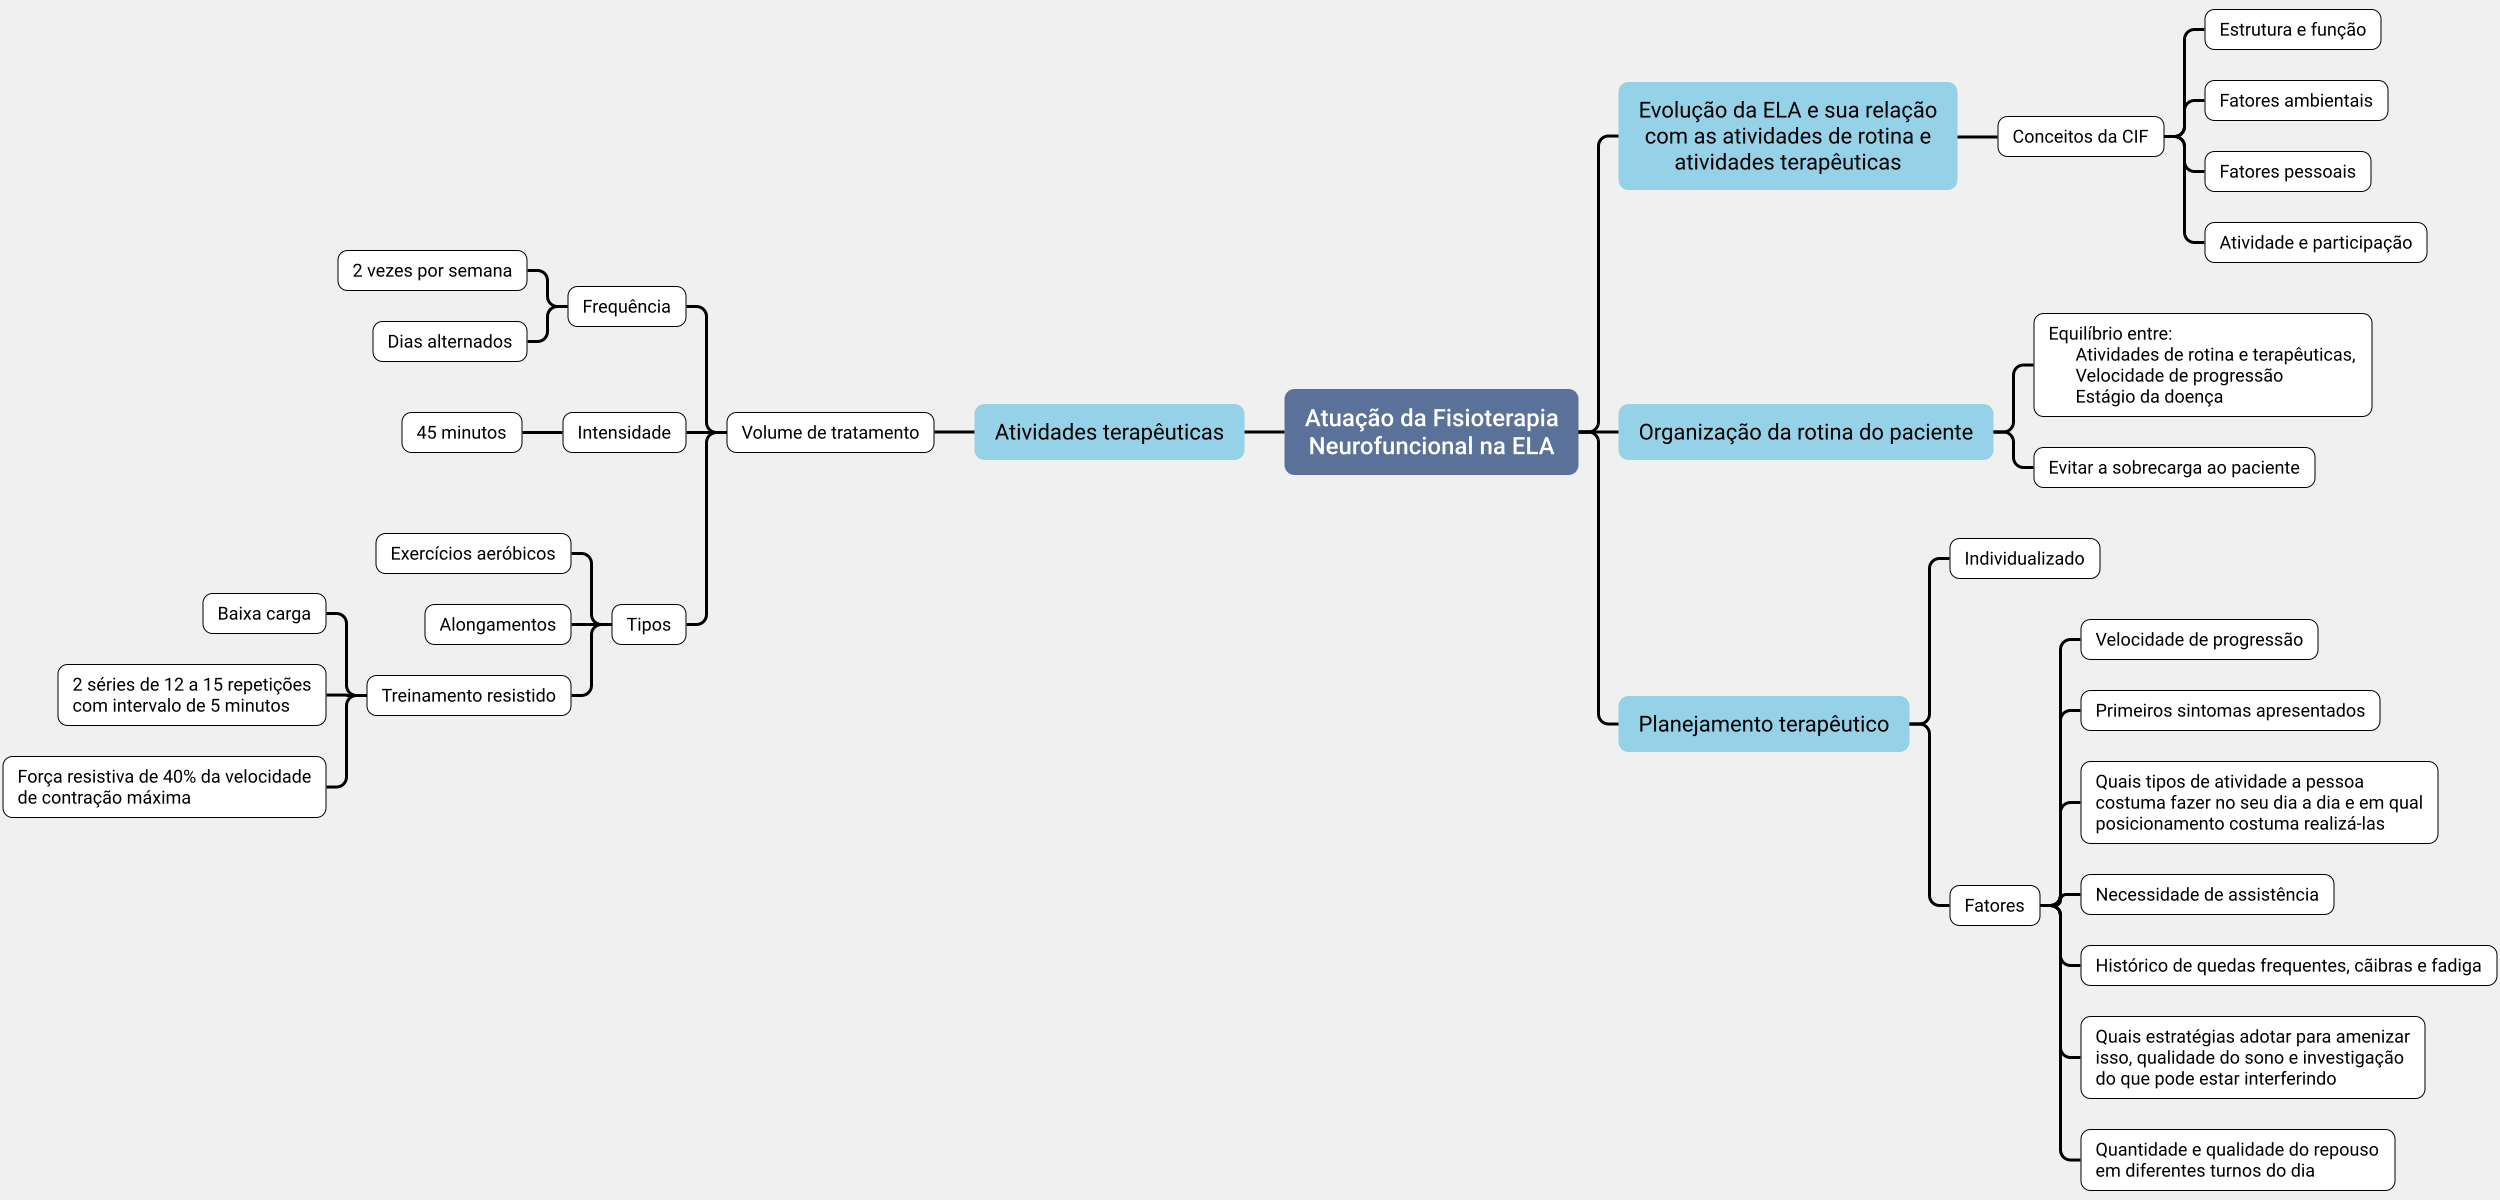
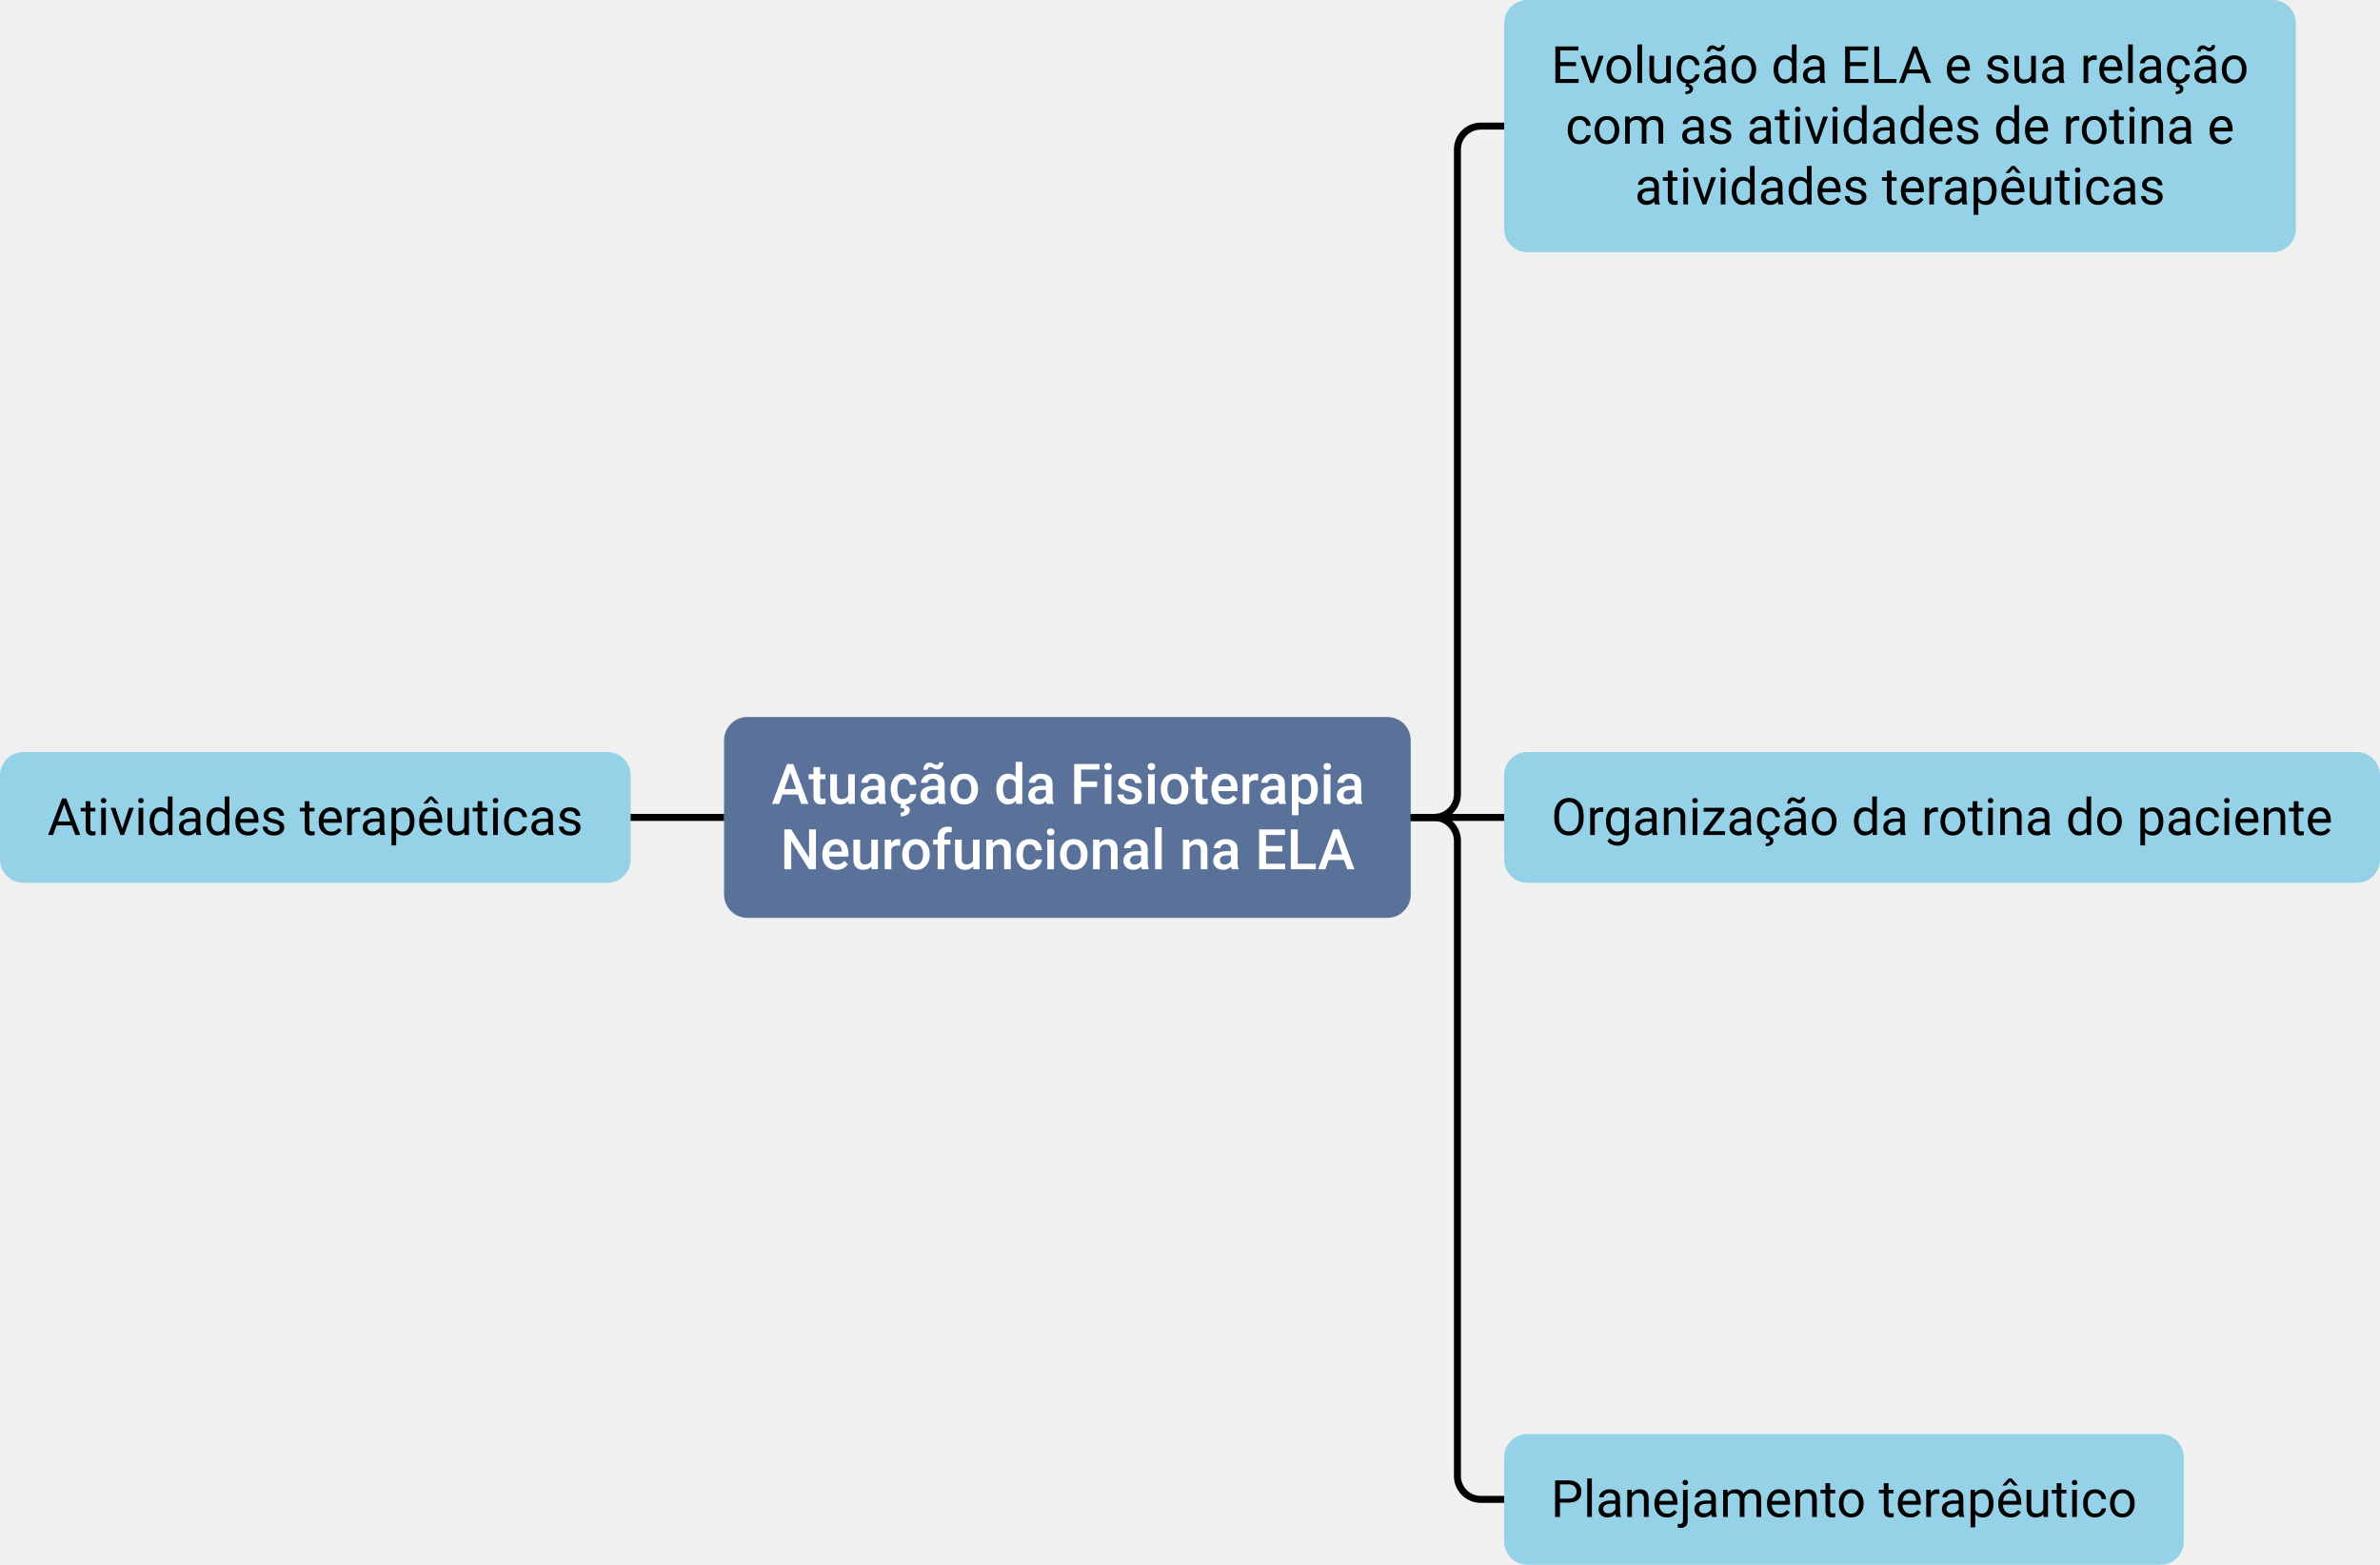
- <svg xmlns="http://www.w3.org/2000/svg" width="2500" height="1200" viewBox="0 0 2500 1200" fill="none" version="1.1" id="svg310">
-   <defs id="defs314" />
-   <g id="botao-organizacao">
-     <rect x="1618.5" y="404" width="375" height="56" rx="10" fill="#96d2e7" id="rect14" />
-     <text fill="#000000" xml:space="preserve" style="white-space:pre" font-family="Roboto" font-size="22px" letter-spacing="0em" id="text18" x="-47.5" y="-154">
-       <tspan x="1638.68" y="439.52" id="tspan16">Organização da rotina do paciente</tspan>
+ <svg xmlns="http://www.w3.org/2000/svg" width="1019" height="670" fill="none" version="1.1" viewBox="0 0 1019 670">
+   <g id="botao-organizacao" transform="translate(-974.5,-82)">
+     <rect x="1618.5" y="404" width="375" height="56" rx="10" fill="#96d2e7" />
+     <text x="-47.5" y="-154" fill="#000000" font-family="Roboto" font-size="22px" letter-spacing="0em" style="white-space:pre" xml:space="preserve">
+       <tspan x="1638.68" y="439.52">Organização da rotina do paciente</tspan>
    </text>
  </g>
-   <g id="botao-atividades">
-     <rect x="974.5" y="404" width="270" height="56" rx="10" fill="#96d2e7" id="rect20" />
-     <text fill="#000000" xml:space="preserve" style="white-space:pre" font-family="Roboto" font-size="22px" letter-spacing="0em" id="text24" x="-47.5" y="-154">
-       <tspan x="994.79" y="439.52" id="tspan22">Atividades terapêuticas</tspan>
+   <g id="botao-atividades" transform="translate(-974.5,-82)">
+     <rect x="974.5" y="404" width="270" height="56" rx="10" fill="#96d2e7" />
+     <text x="-47.5" y="-154" fill="#000000" font-family="Roboto" font-size="22px" letter-spacing="0em" style="white-space:pre" xml:space="preserve">
+       <tspan x="994.79" y="439.52">Atividades terapêuticas</tspan>
    </text>
  </g>
-   <g id="botao-planejamento">
-     <rect x="1618.5" y="696" width="291" height="56" rx="10" fill="#96d2e7" id="rect202" />
-     <text fill="#000000" xml:space="preserve" style="white-space:pre" font-family="Roboto" font-size="22px" letter-spacing="0em" id="text206" x="-47.5" y="-154">
-       <tspan x="1638.51" y="731.52" id="tspan204">Planejamento terapêutico</tspan>
+   <g id="botao-planejamento" transform="translate(-974.5,-82)">
+     <rect x="1618.5" y="696" width="291" height="56" rx="10" fill="#96d2e7" />
+     <text x="-47.5" y="-154" fill="#000000" font-family="Roboto" font-size="22px" letter-spacing="0em" style="white-space:pre" xml:space="preserve">
+       <tspan x="1638.51" y="731.52">Planejamento terapêutico</tspan>
    </text>
  </g>
-   <g id="botao-evolucao">
-     <rect x="1618.5" y="82" width="339" height="108" rx="10" fill="#96d2e7" id="rect208" />
-     <text fill="#000000" xml:space="preserve" style="white-space:pre" font-family="Roboto" font-size="22px" letter-spacing="0em" id="text216" x="-47.5" y="-154">
-       <tspan x="1638.62" y="117.52" id="tspan210">Evolução da ELA e sua relação </tspan>
-       <tspan x="1644.73" y="143.52" id="tspan212">com as atividades de rotina e </tspan>
-       <tspan x="1674.39" y="169.52" id="tspan214">atividades terapêuticas</tspan>
+   <g id="botao-evolucao" transform="translate(-974.5,-82)">
+     <rect x="1618.5" y="82" width="339" height="108" rx="10" fill="#96d2e7" />
+     <text x="-47.5" y="-154" fill="#000000" font-family="Roboto" font-size="22px" letter-spacing="0em" style="white-space:pre" xml:space="preserve">
+       <tspan x="1638.62" y="117.52">Evolução da ELA e sua relação </tspan>
+       <tspan x="1644.73" y="143.52">com as atividades de rotina e </tspan>
+       <tspan x="1674.39" y="169.52">atividades terapêuticas</tspan>
    </text>
  </g>
-   <g id="botao-organizacao-conteudo">
-     <rect x="2034" y="447.5" width="281" height="40" rx="9.5" fill="#ffffff" stroke="#000000" id="rect226" />
-     <text fill="#000000" xml:space="preserve" style="white-space:pre" font-family="Roboto" font-size="18px" letter-spacing="0em" id="text230" x="-47.5" y="-154">
-       <tspan x="2048.5" y="473.652" id="tspan228">Evitar a sobrecarga ao paciente</tspan>
+   <g id="titulo" transform="translate(-974.5,-82)">
+     <rect x="1284.5" y="389" width="294" height="86" rx="10" fill="#5a729a" />
+     <text x="-47.5" y="-154" fill="#ffffff" font-family="Roboto" font-size="24px" font-weight="500" letter-spacing="0em" style="white-space:pre" xml:space="preserve">
+       <tspan x="1304.83" y="426.203">Atuação da Fisioterapia </tspan>
+       <tspan x="1308.56" y="454.203">Neurofuncional na ELA</tspan>
    </text>
-     <rect x="2034" y="313.5" width="338" height="103" rx="9.5" fill="#ffffff" stroke="#000000" id="rect232" />
-     <text fill="#000000" xml:space="preserve" style="white-space:pre" font-family="Roboto" font-size="18px" letter-spacing="0em" id="text242" x="-47.5" y="-154">
-       <tspan x="2048.5" y="339.652" id="tspan234">Equilíbrio entre:
- </tspan>
-       <tspan x="2075.5" y="360.652" id="tspan236">Atividades de rotina e terapêuticas,
- </tspan>
-       <tspan x="2075.5" y="381.652" id="tspan238">Velocidade de progressão
- </tspan>
-       <tspan x="2075.5" y="402.652" id="tspan240">Estágio da doença</tspan>
-     </text>
-     <path d="m 1993.5,433.5 h 10 v -3 h -10 z M 2015,422 v -47 h -3 v 47 z m 8.5,-55.5 h 10 v -3 h -10 z m -8.5,8.5 c 0,-4.694 3.81,-8.5 8.5,-8.5 v -3 c -6.35,0 -11.5,5.149 -11.5,11.5 z m -11.5,58.5 c 6.35,0 11.5,-5.149 11.5,-11.5 h -3 c 0,4.694 -3.81,8.5 -8.5,8.5 z" fill="#000000" id="path252" />
-     <path d="m 1993.5,433.5 h 10 v -3 h -10 z m 18.5,8.5 v 15.5 h 3 V 442 Z m 11.5,27 h 10 v -3 h -10 z M 2012,457.5 c 0,6.351 5.15,11.5 11.5,11.5 v -3 c -4.69,0 -8.5,-3.806 -8.5,-8.5 z m -8.5,-24 c 4.69,0 8.5,3.806 8.5,8.5 h 3 c 0,-6.351 -5.15,-11.5 -11.5,-11.5 z" fill="#000000" id="path254" />
-   </g>
-   <g id="botao-planejamento-conteudo">
-     <rect x="1950" y="538.5" width="150" height="40" rx="9.5" fill="#ffffff" stroke="#000000" id="rect32" />
-     <text fill="#000000" xml:space="preserve" style="white-space:pre" font-family="Roboto" font-size="18px" letter-spacing="0em" id="text36" x="-47.5" y="-154">
-       <tspan x="1964.5" y="564.652" id="tspan34">Individualizado</tspan>
-     </text>
-     <rect x="1950" y="885.5" width="90" height="40" rx="9.5" fill="#ffffff" stroke="#000000" id="rect50" />
-     <text fill="#000000" xml:space="preserve" style="white-space:pre" font-family="Roboto" font-size="18px" letter-spacing="0em" id="text54" x="-47.5" y="-154">
-       <tspan x="1964.5" y="911.65" id="tspan52">Fatores</tspan>
-     </text>
-     <rect x="2081" y="619.5" width="237" height="40" rx="9.5" fill="#ffffff" stroke="#000000" id="rect122" />
-     <text fill="#000000" xml:space="preserve" style="white-space:pre" font-family="Roboto" font-size="18px" letter-spacing="0em" id="text126" x="-47.5" y="-154">
-       <tspan x="2095.5" y="645.652" id="tspan124">Velocidade de progressão</tspan>
-     </text>
-     <rect x="2081" y="690.5" width="299" height="40" rx="9.5" fill="#ffffff" stroke="#000000" id="rect128" />
-     <text fill="#000000" xml:space="preserve" style="white-space:pre" font-family="Roboto" font-size="18px" letter-spacing="0em" id="text132" x="-47.5" y="-154">
-       <tspan x="2095.5" y="716.652" id="tspan130">Primeiros sintomas apresentados</tspan>
-     </text>
-     <rect x="2081" y="761.5" width="357" height="82" rx="9.5" fill="#ffffff" stroke="#000000" id="rect134" />
-     <text fill="#000000" xml:space="preserve" style="white-space:pre" font-family="Roboto" font-size="18px" letter-spacing="0em" id="text142" x="-47.5" y="-154">
-       <tspan x="2095.5" y="787.652" id="tspan136">Quais tipos de atividade a pessoa </tspan>
-       <tspan x="2095.5" y="808.652" id="tspan138">costuma fazer no seu dia a dia e em qual </tspan>
-       <tspan x="2095.5" y="829.652" id="tspan140">posicionamento costuma realizá-las</tspan>
-     </text>
-     <rect x="2081" y="1016.5" width="344" height="82" rx="9.5" fill="#ffffff" stroke="#000000" id="rect144" />
-     <text fill="#000000" xml:space="preserve" style="white-space:pre" font-family="Roboto" font-size="18px" letter-spacing="0em" id="text152" x="-47.5" y="-154">
-       <tspan x="2095.5" y="1042.65" id="tspan146">Quais estratégias adotar para amenizar </tspan>
-       <tspan x="2095.5" y="1063.65" id="tspan148">isso, qualidade do sono e investigação </tspan>
-       <tspan x="2095.5" y="1084.65" id="tspan150">do que pode estar interferindo</tspan>
-     </text>
-     <rect x="2081" y="1129.5" width="314" height="61" rx="9.5" fill="#ffffff" stroke="#000000" id="rect154" />
-     <text fill="#000000" xml:space="preserve" style="white-space:pre" font-family="Roboto" font-size="18px" letter-spacing="0em" id="text160" x="-47.5" y="-154">
-       <tspan x="2095.5" y="1155.65" id="tspan156">Quantidade e qualidade do repouso </tspan>
-       <tspan x="2095.5" y="1176.65" id="tspan158">em diferentes turnos do dia</tspan>
-     </text>
-     <rect x="2081" y="945.5" width="416" height="40" rx="9.5" fill="#ffffff" stroke="#000000" id="rect184" />
-     <text fill="#000000" xml:space="preserve" style="white-space:pre" font-family="Roboto" font-size="18px" letter-spacing="0em" id="text188" x="-47.5" y="-154">
-       <tspan x="2095.5" y="971.65" id="tspan186">Histórico de quedas frequentes, cãibras e fadiga</tspan>
-     </text>
-     <rect x="2081" y="874.5" width="253" height="40" rx="9.5" fill="#ffffff" stroke="#000000" id="rect190" />
-     <text fill="#000000" xml:space="preserve" style="white-space:pre" font-family="Roboto" font-size="18px" letter-spacing="0em" id="text194" x="-47.5" y="-154">
-       <tspan x="2095.5" y="900.65" id="tspan192">Necessidade de assistência</tspan>
-     </text>
-     <path d="m 1909.5,725.5 h 10 v -3 h -10 z M 1931,714 V 568.5 h -3 V 714 Z m 8.5,-154 h 10 v -3 h -10 z m -8.5,8.5 c 0,-4.694 3.81,-8.5 8.5,-8.5 v -3 c -6.35,0 -11.5,5.149 -11.5,11.5 z m -11.5,157 c 6.35,0 11.5,-5.149 11.5,-11.5 h -3 c 0,4.694 -3.81,8.5 -8.5,8.5 z" fill="#000000" id="path256" />
-     <path d="m 1909.5,725.5 h 10 v -3 h -10 z m 18.5,8.5 v 161.5 h 3 V 734 Z m 11.5,173 h 10 v -3 h -10 z M 1928,895.5 c 0,6.35 5.15,11.5 11.5,11.5 v -3 c -4.69,0 -8.5,-3.81 -8.5,-8.5 z m -8.5,-170 c 4.69,0 8.5,3.806 8.5,8.5 h 3 c 0,-6.351 -5.15,-11.5 -11.5,-11.5 z" fill="#000000" id="path258" />
-     <path d="m 2040.5,907 h 10 v -3 h -10 z m 21.5,-11.5 v -246 h -3 v 246 z m 8.5,-254.5 h 10 v -3 h -10 z m -8.5,8.5 c 0,-4.694 3.81,-8.5 8.5,-8.5 v -3 c -6.35,0 -11.5,5.149 -11.5,11.5 z M 2050.5,907 c 6.35,0 11.5,-5.15 11.5,-11.5 h -3 c 0,4.69 -3.81,8.5 -8.5,8.5 z" fill="#000000" id="path260" />
-     <path d="m 2040.5,907 h 10 v -3 h -10 z m 21.5,-11.5 v -175 h -3 v 175 z m 8.5,-183.5 h 10 v -3 h -10 z m -8.5,8.5 c 0,-4.694 3.81,-8.5 8.5,-8.5 v -3 c -6.35,0 -11.5,5.149 -11.5,11.5 z M 2050.5,907 c 6.35,0 11.5,-5.15 11.5,-11.5 h -3 c 0,4.69 -3.81,8.5 -8.5,8.5 z" fill="#000000" id="path262" />
-     <path d="m 2040.5,907 h 10 v -3 h -10 z m 21.5,-11.5 v -83 h -3 v 83 z m 8.5,-91.5 h 10 v -3 h -10 z m -8.5,8.5 c 0,-4.694 3.81,-8.5 8.5,-8.5 v -3 c -6.35,0 -11.5,5.149 -11.5,11.5 z m -11.5,94.5 c 6.35,0 11.5,-5.15 11.5,-11.5 h -3 c 0,4.69 -3.81,8.5 -8.5,8.5 z" fill="#000000" id="path264" />
-     <path d="m 2040.5,907 h 14.5 v -3 h -14.5 z m 25.5,-11 h 14.5 v -3 H 2066 Z m -4,4 c 0,-2.21 1.79,-4 4,-4 v -3 c -3.87,0 -7,3.13 -7,7 z m -7,7 c 3.87,0 7,-3.13 7,-7 h -3 c 0,2.21 -1.79,4 -4,4 z" fill="#000000" id="path266" />
-     <path d="m 2040.5,907 h 10 v -3 h -10 z m 18.5,8.5 v 40 h 3 v -40 z m 11.5,51.5 h 10 v -3 h -10 z M 2059,955.5 c 0,6.35 5.15,11.5 11.5,11.5 v -3 c -4.69,0 -8.5,-3.81 -8.5,-8.5 z m -8.5,-48.5 c 4.69,0 8.5,3.81 8.5,8.5 h 3 c 0,-6.35 -5.15,-11.5 -11.5,-11.5 z" fill="#000000" id="path268" />
-     <path d="m 2040.5,907 h 10 v -3 h -10 z m 18.5,8.5 v 132 h 3 v -132 z m 11.5,143.5 h 10 v -3 h -10 z m -11.5,-11.5 c 0,6.35 5.15,11.5 11.5,11.5 v -3 c -4.69,0 -8.5,-3.81 -8.5,-8.5 z M 2050.5,907 c 4.69,0 8.5,3.81 8.5,8.5 h 3 c 0,-6.35 -5.15,-11.5 -11.5,-11.5 z" fill="#000000" id="path270" />
-     <path d="m 2040.5,907 h 10 v -3 h -10 z m 18.5,8.5 V 1150 h 3 V 915.5 Z m 11.5,246 h 10 v -3 h -10 z M 2059,1150 c 0,6.35 5.15,11.5 11.5,11.5 v -3 c -4.69,0 -8.5,-3.81 -8.5,-8.5 z m -8.5,-243 c 4.69,0 8.5,3.81 8.5,8.5 h 3 c 0,-6.35 -5.15,-11.5 -11.5,-11.5 z" fill="#000000" id="path272" />
-   </g>
-   <g id="titulo">
-     <rect x="1284.5" y="389" width="294" height="86" rx="10" fill="#5a729a" id="rect218" />
-     <text fill="#ffffff" xml:space="preserve" style="white-space:pre" font-family="Roboto" font-size="24px" font-weight="500" letter-spacing="0em" id="text224" x="-47.5" y="-154">
-       <tspan x="1304.83" y="426.203" id="tspan220">Atuação da Fisioterapia </tspan>
-       <tspan x="1308.56" y="454.203" id="tspan222">Neurofuncional na ELA</tspan>
-     </text>
-     <path d="m 1578.5,433.5 h 40 v -3 h -40 z" fill="#000000" id="path274" />
-     <path d="m 1578.5,433.5 h 10 v -3 h -10 z M 1600,422 V 146 h -3 v 276 z m 8.5,-284.5 h 10 v -3 h -10 z m -8.5,8.5 c 0,-4.694 3.81,-8.5 8.5,-8.5 v -3 c -6.35,0 -11.5,5.149 -11.5,11.5 z m -11.5,287.5 c 6.35,0 11.5,-5.149 11.5,-11.5 h -3 c 0,4.694 -3.81,8.5 -8.5,8.5 z" fill="#000000" id="path276" />
-     <path d="m 1578.5,433.5 h 10 v -3 h -10 z m 18.5,8.5 v 272 h 3 V 442 Z m 11.5,283.5 h 10 v -3 h -10 z M 1597,714 c 0,6.351 5.15,11.5 11.5,11.5 v -3 c -4.69,0 -8.5,-3.806 -8.5,-8.5 z m -8.5,-280.5 c 4.69,0 8.5,3.806 8.5,8.5 h 3 c 0,-6.351 -5.15,-11.5 -11.5,-11.5 z" fill="#000000" id="path278" />
-     <path d="m 1284.5,430.5 h -40 v 3 h 40 z" fill="#000000" id="path280" />
-   </g>
-   <g id="botao-evolucao-conteudo">
-     <rect x="1998" y="116.5" width="166" height="40" rx="9.5" fill="#ffffff" stroke="#000000" id="rect26" />
-     <text fill="#000000" xml:space="preserve" style="white-space:pre" font-family="Roboto" font-size="18px" letter-spacing="0em" id="text30" x="-47.5" y="-154">
-       <tspan x="2012.5" y="142.652" id="tspan28">Conceitos da CIF</tspan>
-     </text>
-     <rect x="2205" y="80.5" width="183" height="40" rx="9.5" fill="#ffffff" stroke="#000000" id="rect56" />
-     <text fill="#000000" xml:space="preserve" style="white-space:pre" font-family="Roboto" font-size="18px" letter-spacing="0em" id="text60" x="-47.5" y="-154">
-       <tspan x="2219.5" y="106.652" id="tspan58">Fatores ambientais</tspan>
-     </text>
-     <rect x="2205" y="151.5" width="166" height="40" rx="9.5" fill="#ffffff" stroke="#000000" id="rect62" />
-     <text fill="#000000" xml:space="preserve" style="white-space:pre" font-family="Roboto" font-size="18px" letter-spacing="0em" id="text66" x="-47.5" y="-154">
-       <tspan x="2219.5" y="177.652" id="tspan64">Fatores pessoais</tspan>
-     </text>
-     <rect x="2205" y="222.5" width="222" height="40" rx="9.5" fill="#ffffff" stroke="#000000" id="rect68" />
-     <text fill="#000000" xml:space="preserve" style="white-space:pre" font-family="Roboto" font-size="18px" letter-spacing="0em" id="text72" x="-47.5" y="-154">
-       <tspan x="2219.5" y="248.652" id="tspan70">Atividade e participação</tspan>
-     </text>
-     <rect x="2205" y="9.5" width="176" height="40" rx="9.5" fill="#ffffff" stroke="#000000" id="rect196" />
-     <text fill="#000000" xml:space="preserve" style="white-space:pre" font-family="Roboto" font-size="18px" letter-spacing="0em" id="text200" x="-47.5" y="-154">
-       <tspan x="2219.5" y="35.652" id="tspan198">Estrutura e função</tspan>
-     </text>
-     <path d="m 2164.5,138 h 10 v -3 h -10 z m 21.5,-11.5 v -87 h -3 v 87 z m 8.5,-95.5 h 10 v -3 h -10 z m -8.5,8.5 c 0,-4.694 3.81,-8.5 8.5,-8.5 v -3 c -6.35,0 -11.5,5.149 -11.5,11.5 z m -11.5,98.5 c 6.35,0 11.5,-5.149 11.5,-11.5 h -3 c 0,4.694 -3.81,8.5 -8.5,8.5 z" fill="#000000" id="path244" />
-     <path d="m 2164.5,138 h 10 v -3 h -10 z m 21.5,-11.5 v -16 h -3 v 16 z m 8.5,-24.5 h 10 v -3 h -10 z m -8.5,8.5 c 0,-4.694 3.81,-8.5 8.5,-8.5 v -3 c -6.35,0 -11.5,5.149 -11.5,11.5 z m -11.5,27.5 c 6.35,0 11.5,-5.149 11.5,-11.5 h -3 c 0,4.694 -3.81,8.5 -8.5,8.5 z" fill="#000000" id="path246" />
-     <path d="m 2164.5,138 h 10 v -3 h -10 z m 18.5,8.5 v 15 h 3 v -15 z m 11.5,26.5 h 10 v -3 h -10 z M 2183,161.5 c 0,6.351 5.15,11.5 11.5,11.5 v -3 c -4.69,0 -8.5,-3.806 -8.5,-8.5 z m -8.5,-23.5 c 4.69,0 8.5,3.806 8.5,8.5 h 3 c 0,-6.351 -5.15,-11.5 -11.5,-11.5 z" fill="#000000" id="path248" />
-     <path d="m 2164.5,138 h 10 v -3 h -10 z m 18.5,8.5 v 86 h 3 v -86 z m 11.5,97.5 h 10 v -3 h -10 z M 2183,232.5 c 0,6.351 5.15,11.5 11.5,11.5 v -3 c -4.69,0 -8.5,-3.806 -8.5,-8.5 z m -8.5,-94.5 c 4.69,0 8.5,3.806 8.5,8.5 h 3 c 0,-6.351 -5.15,-11.5 -11.5,-11.5 z" fill="#000000" id="path250" />
-     <path d="m 1997.5,135.5 h -40 v 3 h 40 z" fill="#000000" id="path284" />
-   </g>
-   <g id="botao-atividades-conteudo">
-     <rect x="727" y="412.5" width="207" height="40" rx="9.5" fill="#ffffff" stroke="#000000" id="rect74" />
-     <text fill="#000000" xml:space="preserve" style="white-space:pre" font-family="Roboto" font-size="18px" letter-spacing="0em" id="text78" x="-47.5" y="-154">
-       <tspan x="741.5" y="438.652" id="tspan76">Volume de tratamento</tspan>
-     </text>
-     <path d="m 974.5,430.5 h -40 v 3 h 40 z" fill="#000000" id="path282" />
-     <rect x="568" y="286.5" width="118" height="40" rx="9.5" fill="#ffffff" stroke="#000000" id="rect38" />
-     <text fill="#000000" xml:space="preserve" style="white-space:pre" font-family="Roboto" font-size="18px" letter-spacing="0em" id="text42" x="-47.5" y="-154">
-       <tspan x="582.5" y="312.652" id="tspan40">Frequência</tspan>
-     </text>
-     <rect x="563" y="412.5" width="123" height="40" rx="9.5" fill="#ffffff" stroke="#000000" id="rect44" />
-     <text fill="#000000" xml:space="preserve" style="white-space:pre" font-family="Roboto" font-size="18px" letter-spacing="0em" id="text48" x="-47.5" y="-154">
-       <tspan x="577.5" y="438.652" id="tspan46">Intensidade</tspan>
-     </text>
-     <rect x="612" y="604.5" width="74" height="40" rx="9.5" fill="#ffffff" stroke="#000000" id="rect80" />
-     <text fill="#000000" xml:space="preserve" style="white-space:pre" font-family="Roboto" font-size="18px" letter-spacing="0em" id="text84" x="-47.5" y="-154">
-       <tspan x="626.5" y="630.652" id="tspan82">Tipos</tspan>
-     </text>
-     <rect x="376" y="533.5" width="195" height="40" rx="9.5" fill="#ffffff" stroke="#000000" id="rect86" />
-     <text fill="#000000" xml:space="preserve" style="white-space:pre" font-family="Roboto" font-size="18px" letter-spacing="0em" id="text90" x="-47.5" y="-154">
-       <tspan x="390.5" y="559.652" id="tspan88">Exercícios aeróbicos</tspan>
-     </text>
-     <rect x="425" y="604.5" width="146" height="40" rx="9.5" fill="#ffffff" stroke="#000000" id="rect92" />
-     <text fill="#000000" xml:space="preserve" style="white-space:pre" font-family="Roboto" font-size="18px" letter-spacing="0em" id="text96" x="-47.5" y="-154">
-       <tspan x="439.5" y="630.652" id="tspan94">Alongamentos</tspan>
-     </text>
-     <rect x="367" y="675.5" width="204" height="40" rx="9.5" fill="#ffffff" stroke="#000000" id="rect98" />
-     <text fill="#000000" xml:space="preserve" style="white-space:pre" font-family="Roboto" font-size="18px" letter-spacing="0em" id="text102" x="-47.5" y="-154">
-       <tspan x="381.5" y="701.652" id="tspan100">Treinamento resistido</tspan>
-     </text>
-     <rect x="338" y="250.5" width="189" height="40" rx="9.5" fill="#ffffff" stroke="#000000" id="rect104" />
-     <text fill="#000000" xml:space="preserve" style="white-space:pre" font-family="Roboto" font-size="18px" letter-spacing="0em" id="text108" x="-47.5" y="-154">
-       <tspan x="352.5" y="276.652" id="tspan106">2 vezes por semana</tspan>
-     </text>
-     <rect x="373" y="321.5" width="154" height="40" rx="9.5" fill="#ffffff" stroke="#000000" id="rect110" />
-     <text fill="#000000" xml:space="preserve" style="white-space:pre" font-family="Roboto" font-size="18px" letter-spacing="0em" id="text114" x="-47.5" y="-154">
-       <tspan x="387.5" y="347.652" id="tspan112">Dias alternados</tspan>
-     </text>
-     <rect x="402" y="412.5" width="120" height="40" rx="9.5" fill="#ffffff" stroke="#000000" id="rect116" />
-     <text fill="#000000" xml:space="preserve" style="white-space:pre" font-family="Roboto" font-size="18px" letter-spacing="0em" id="text120" x="-47.5" y="-154">
-       <tspan x="416.5" y="438.652" id="tspan118">45 minutos</tspan>
-     </text>
-     <rect x="203" y="593.5" width="123" height="40" rx="9.5" fill="#ffffff" stroke="#000000" id="rect162" />
-     <text fill="#000000" xml:space="preserve" style="white-space:pre" font-family="Roboto" font-size="18px" letter-spacing="0em" id="text166" x="-47.5" y="-154">
-       <tspan x="217.5" y="619.652" id="tspan164">Baixa carga</tspan>
-     </text>
-     <rect x="58" y="664.5" width="268" height="61" rx="9.5" fill="#ffffff" stroke="#000000" id="rect168" />
-     <text fill="#000000" xml:space="preserve" style="white-space:pre" font-family="Roboto" font-size="18px" letter-spacing="0em" id="text174" x="-47.5" y="-154">
-       <tspan x="72.5" y="690.652" id="tspan170">2 séries de 12 a 15 repetições </tspan>
-       <tspan x="72.5" y="711.652" id="tspan172">com intervalo de 5 minutos</tspan>
-     </text>
-     <rect x="3" y="756.5" width="323" height="61" rx="9.5" fill="#ffffff" stroke="#000000" id="rect176" />
-     <text fill="#000000" xml:space="preserve" style="white-space:pre" font-family="Roboto" font-size="18px" letter-spacing="0em" id="text182" x="-47.5" y="-154">
-       <tspan x="17.5" y="782.652" id="tspan178">Força resistiva de 40% da velocidade </tspan>
-       <tspan x="17.5" y="803.652" id="tspan180">de contração máxima</tspan>
-     </text>
-     <path d="m 726.5,431 h -40 v 3 h 40 z" fill="#000000" id="path286" />
-     <path d="m 726.5,431 h -10 v 3 h 10 z M 708,422.5 v -106 h -3 v 106 z M 696.5,305 h -10 v 3 h 10 z m 11.5,11.5 c 0,-6.351 -5.149,-11.5 -11.5,-11.5 v 3 c 4.694,0 8.5,3.806 8.5,8.5 z m 8.5,114.5 c -4.694,0 -8.5,-3.806 -8.5,-8.5 h -3 c 0,6.351 5.149,11.5 11.5,11.5 z" fill="#000000" id="path288" />
-     <path d="m 726.5,431 h -10 v 3 h 10 z M 705,442.5 v 172 h 3 v -172 z M 696.5,623 h -10 v 3 h 10 z m 8.5,-8.5 c 0,4.694 -3.806,8.5 -8.5,8.5 v 3 c 6.351,0 11.5,-5.149 11.5,-11.5 z M 716.5,431 c -6.351,0 -11.5,5.149 -11.5,11.5 h 3 c 0,-4.694 3.806,-8.5 8.5,-8.5 z" fill="#000000" id="path290" />
-     <path d="m 562.5,431 h -40 v 3 h 40 z" fill="#000000" id="path292" />
-     <path d="m 567.5,305 h -10 v 3 h 10 z M 549,296.5 v -16 h -3 v 16 z M 537.5,269 h -10 v 3 h 10 z m 11.5,11.5 c 0,-6.351 -5.149,-11.5 -11.5,-11.5 v 3 c 4.694,0 8.5,3.806 8.5,8.5 z m 8.5,24.5 c -4.694,0 -8.5,-3.806 -8.5,-8.5 h -3 c 0,6.351 5.149,11.5 11.5,11.5 z" fill="#000000" id="path294" />
-     <path d="m 567.5,305 h -10 v 3 h 10 z M 546,316.5 v 15 h 3 v -15 z m -8.5,23.5 h -10 v 3 h 10 z m 8.5,-8.5 c 0,4.694 -3.806,8.5 -8.5,8.5 v 3 c 6.351,0 11.5,-5.149 11.5,-11.5 z M 557.5,305 c -6.351,0 -11.5,5.149 -11.5,11.5 h 3 c 0,-4.694 3.806,-8.5 8.5,-8.5 z" fill="#000000" id="path296" />
-     <path d="m 611.5,623 h -40 v 3 h 40 z" fill="#000000" id="path298" />
-     <path d="m 611.5,623 h -10 v 3 h 10 z M 593,614.5 v -51 h -3 v 51 z M 581.5,552 h -10 v 3 h 10 z m 11.5,11.5 c 0,-6.351 -5.149,-11.5 -11.5,-11.5 v 3 c 4.694,0 8.5,3.806 8.5,8.5 z m 8.5,59.5 c -4.694,0 -8.5,-3.806 -8.5,-8.5 h -3 c 0,6.351 5.149,11.5 11.5,11.5 z" fill="#000000" id="path300" />
-     <path d="m 611.5,623 h -10 v 3 h 10 z M 590,634.5 v 51 h 3 v -51 z m -8.5,59.5 h -10 v 3 h 10 z m 8.5,-8.5 c 0,4.694 -3.806,8.5 -8.5,8.5 v 3 c 6.351,0 11.5,-5.149 11.5,-11.5 z M 601.5,623 c -6.351,0 -11.5,5.149 -11.5,11.5 h 3 c 0,-4.694 3.806,-8.5 8.5,-8.5 z" fill="#000000" id="path302" />
-     <path d="m 366.5,694 h -19.75 v 3 h 19.75 z m -20.25,-0.5 H 326.5 v 3 h 19.75 z m 1.75,1.75 c 0,-0.966 -0.784,-1.75 -1.75,-1.75 v 3 c -0.69,0 -1.25,-0.56 -1.25,-1.25 z M 346.75,694 c 0.69,0 1.25,0.56 1.25,1.25 h -3 c 0,0.966 0.783,1.75 1.75,1.75 z" fill="#000000" id="path304" />
-     <path d="m 366.5,694 h -10 v 3 h 10 z M 348,685.5 v -62 h -3 v 62 z M 336.5,612 h -10 v 3 h 10 z m 11.5,11.5 c 0,-6.351 -5.149,-11.5 -11.5,-11.5 v 3 c 4.694,0 8.5,3.806 8.5,8.5 z m 8.5,70.5 c -4.694,0 -8.5,-3.806 -8.5,-8.5 h -3 c 0,6.351 5.149,11.5 11.5,11.5 z" fill="#000000" id="path306" />
-     <path d="m 366.5,694 h -10 v 3 h 10 z M 345,705.5 V 777 h 3 v -71.5 z m -8.5,80 h -10 v 3 h 10 z M 345,777 c 0,4.694 -3.806,8.5 -8.5,8.5 v 3 c 6.351,0 11.5,-5.149 11.5,-11.5 z m 11.5,-83 c -6.351,0 -11.5,5.149 -11.5,11.5 h 3 c 0,-4.694 3.806,-8.5 8.5,-8.5 z" fill="#000000" id="path308" />
+     <g fill="#000">
+       <path d="m1578.5 433.5h40v-3h-40z" />
+       <path d="m1578.5 433.5h10v-3h-10zm21.5-11.5v-276h-3v276zm8.5-284.5h10v-3h-10zm-8.5 8.5c0-4.694 3.81-8.5 8.5-8.5v-3c-6.35 0-11.5 5.149-11.5 11.5zm-11.5 287.5c6.35 0 11.5-5.149 11.5-11.5h-3c0 4.694-3.81 8.5-8.5 8.5z" />
+       <path d="m1578.5 433.5h10v-3h-10zm18.5 8.5v272h3v-272zm11.5 283.5h10v-3h-10zm-11.5-11.5c0 6.351 5.15 11.5 11.5 11.5v-3c-4.69 0-8.5-3.806-8.5-8.5zm-8.5-280.5c4.69 0 8.5 3.806 8.5 8.5h3c0-6.351-5.15-11.5-11.5-11.5z" />
+       <path d="m1284.5 430.5h-40v3h40z" />
+     </g>
  </g>
</svg>
